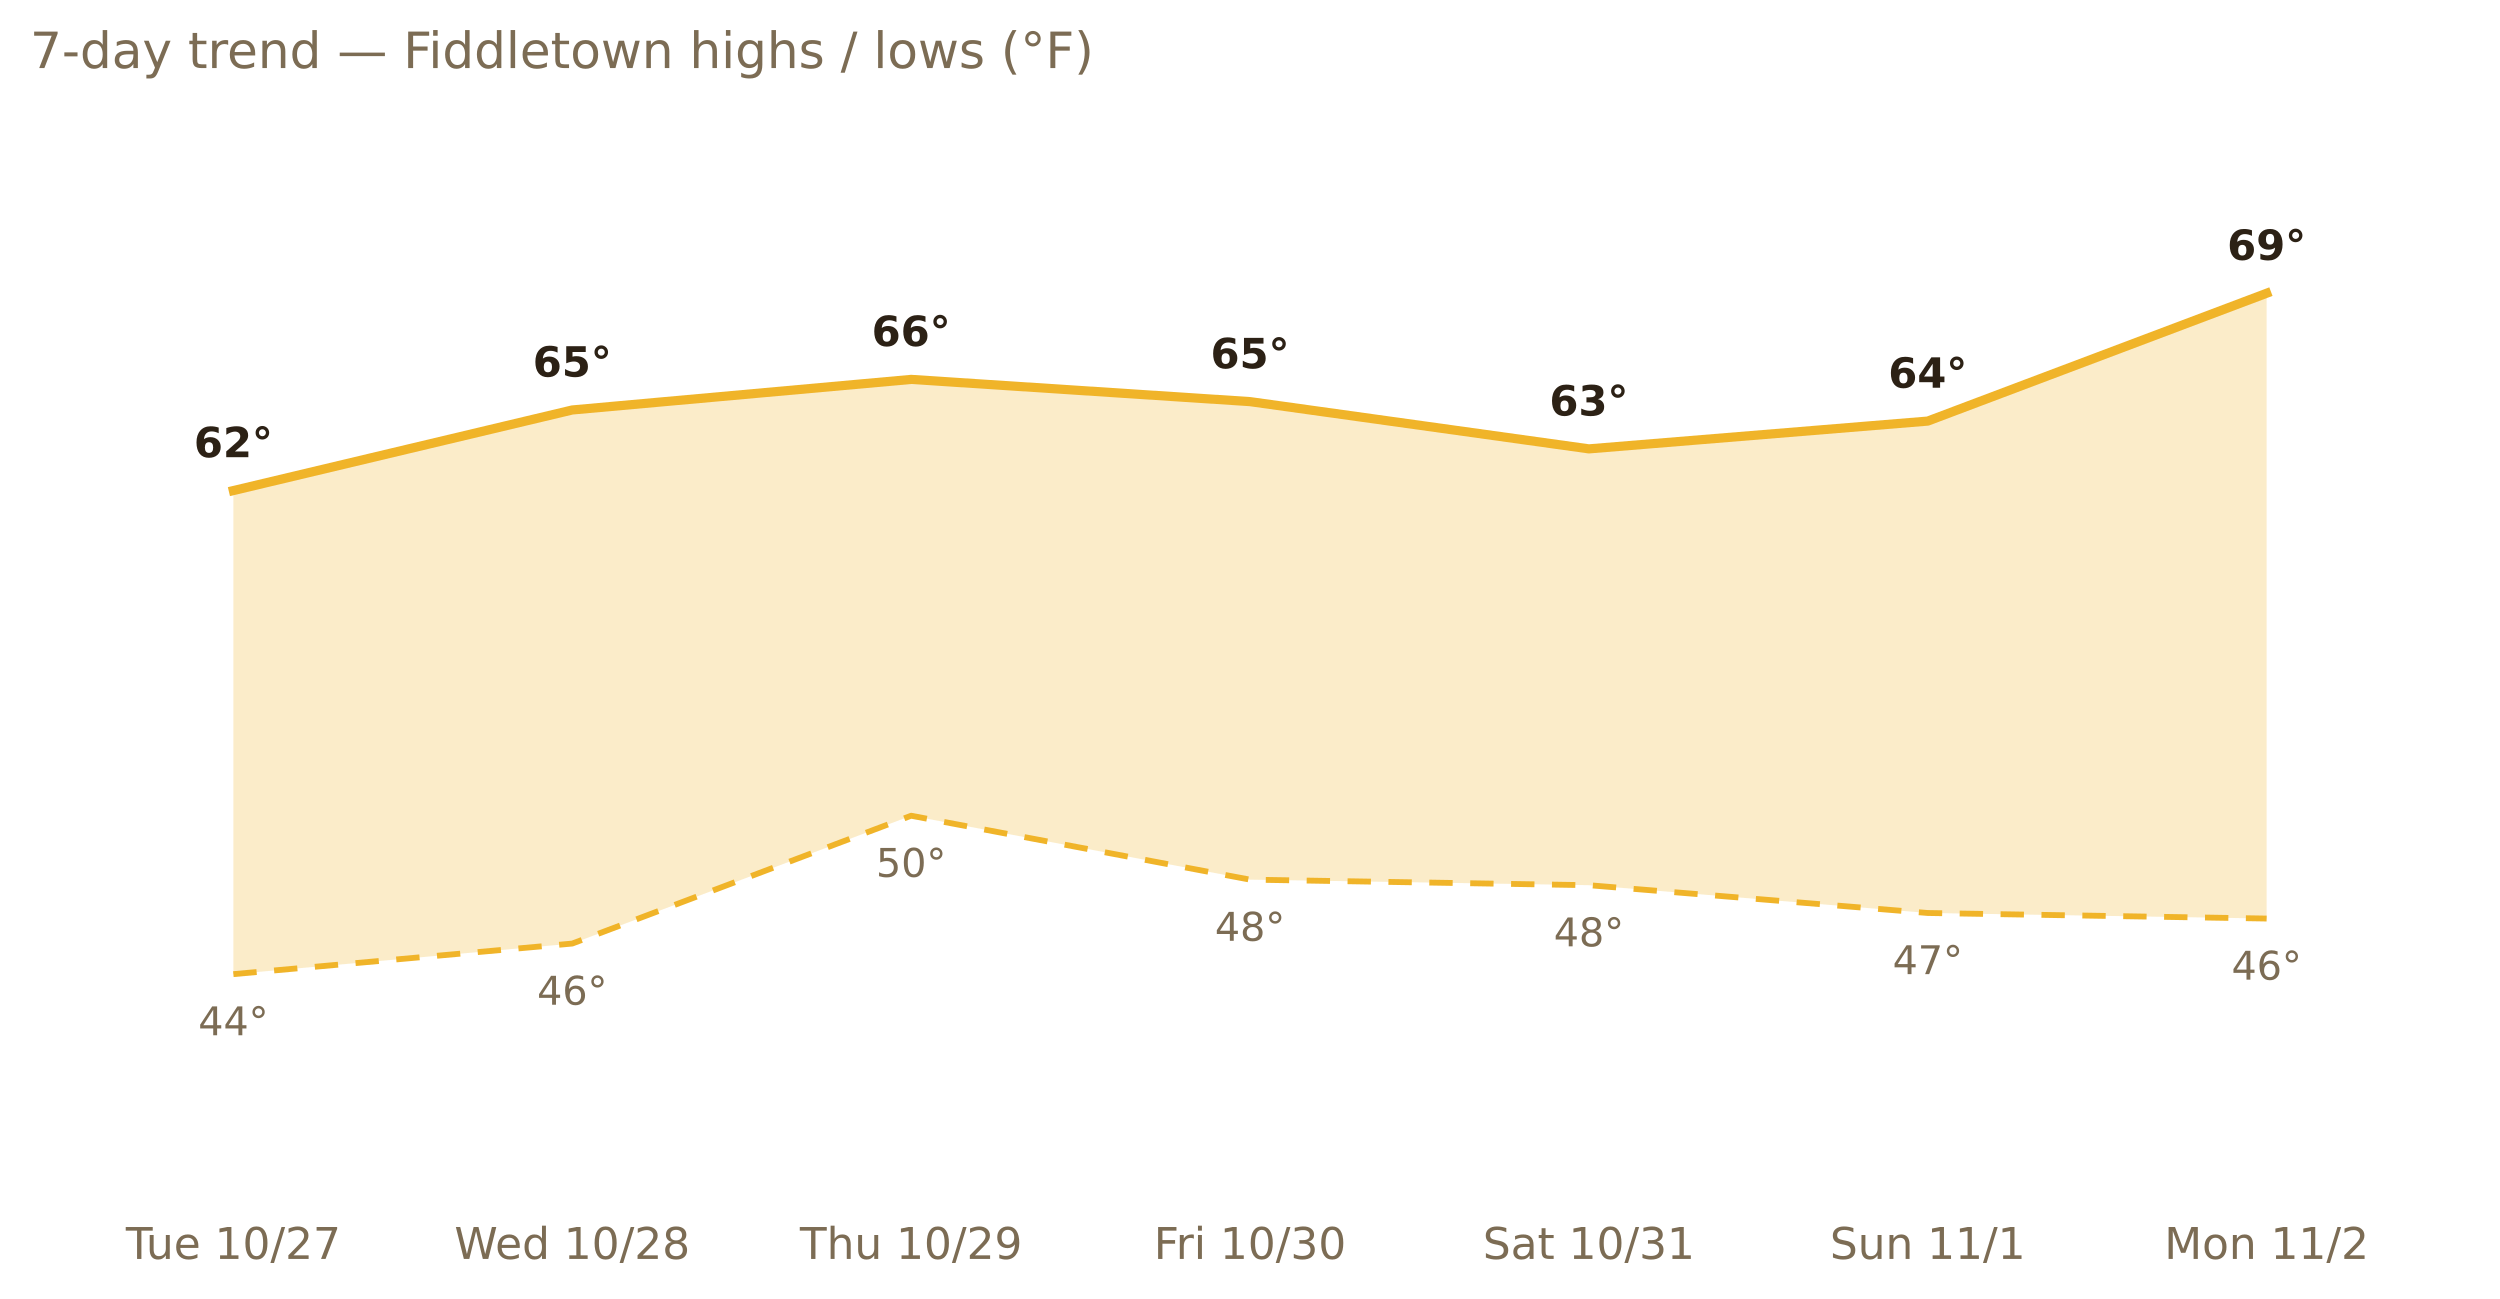
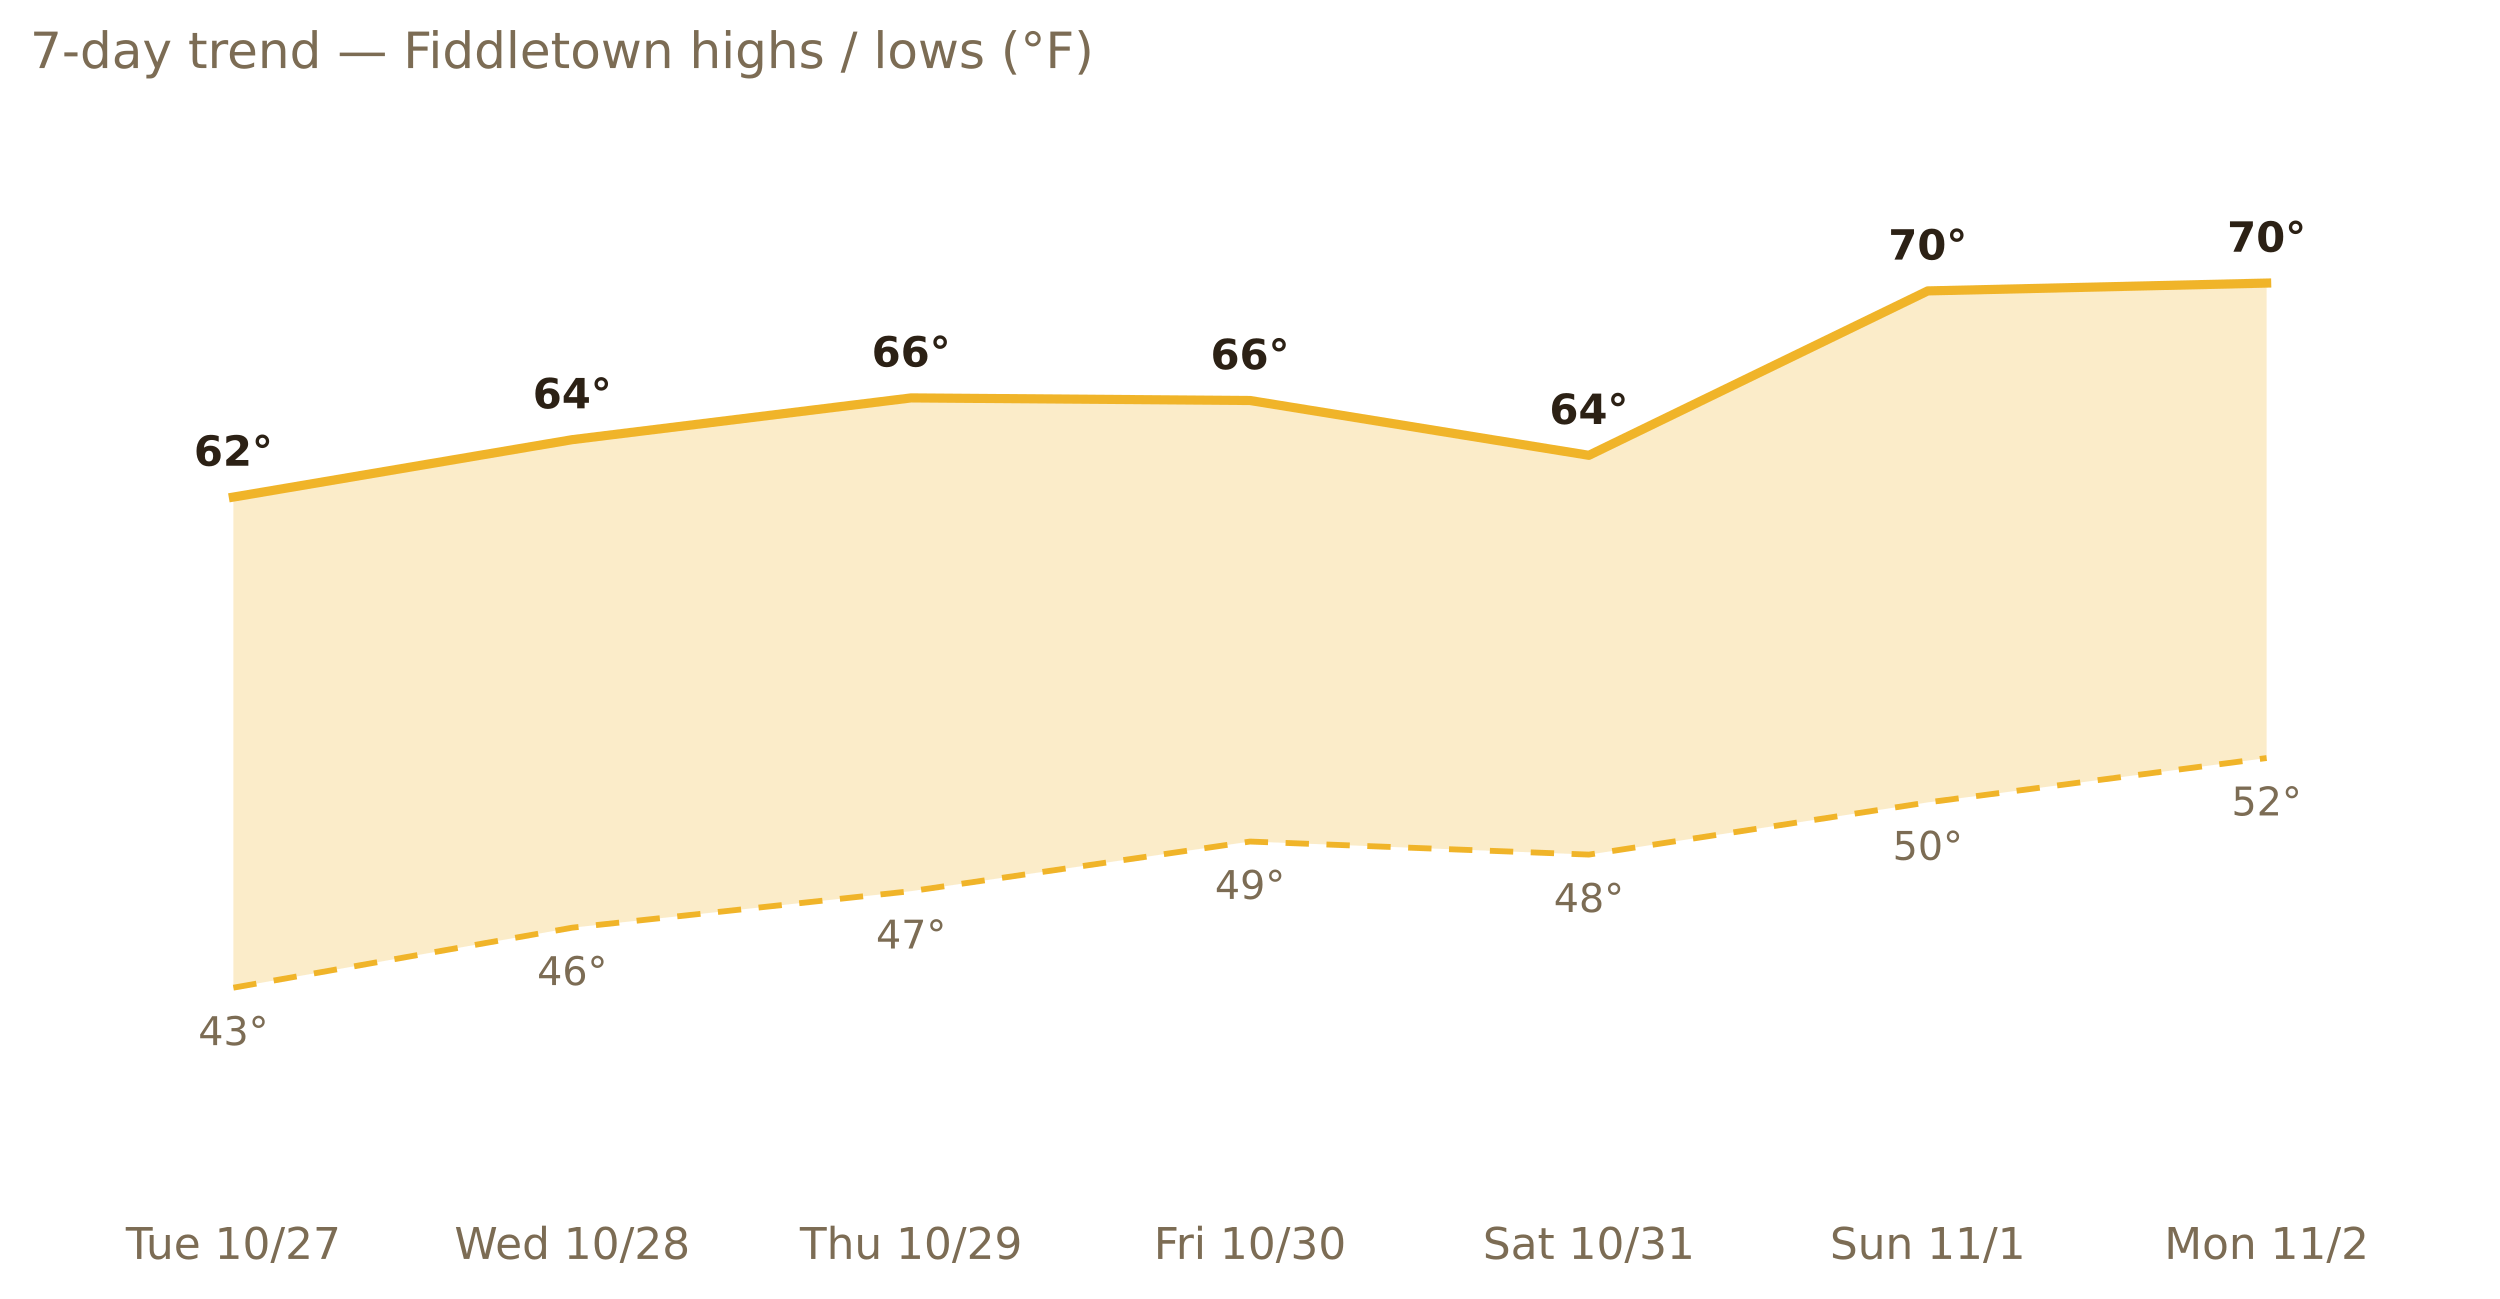
<svg xmlns="http://www.w3.org/2000/svg" xmlns:xlink="http://www.w3.org/1999/xlink" width="599.2pt" height="311.13pt" viewBox="0 0 599.2 311.13" version="1.1">
  <defs>
    <style type="text/css">*{stroke-linejoin: round; stroke-linecap: butt}</style>
  </defs>
  <g id="figure_1">
    <g id="patch_1">
      <path d="M 0 311.13  L 599.2 311.13  L 599.2 0  L 0 0  L 0 311.13  z " style="fill: none; opacity: 0" />
    </g>
    <g id="axes_1">
      <g id="patch_2">
        <path d="M 7.2 286.768  L 592 286.768  L 592 30.318  L 7.2 30.318  L 7.2 286.768  z " style="fill: none" />
      </g>
      <g id="matplotlib.axis_1">
        <g id="xtick_1">
          <g id="text_1">
            <g style="fill: #7c6c54" transform="translate(30.16486 301.7465) scale(0.105 -0.105)">
              <defs>
                <path id="DejaVuSans-54" d="M -19 4666  L 3928 4666  L 3928 4134  L 2272 4134  L 2272 0  L 1638 0  L 1638 4134  L -19 4134  L -19 4666  z " transform="scale(0.015625)" />
                <path id="DejaVuSans-75" d="M 544 1381  L 544 3500  L 1119 3500  L 1119 1403  Q 1119 906 1312 657  Q 1506 409 1894 409  Q 2359 409 2629 706  Q 2900 1003 2900 1516  L 2900 3500  L 3475 3500  L 3475 0  L 2900 0  L 2900 538  Q 2691 219 2414 64  Q 2138 -91 1772 -91  Q 1169 -91 856 284  Q 544 659 544 1381  z M 1991 3584  L 1991 3584  z " transform="scale(0.015625)" />
                <path id="DejaVuSans-65" d="M 3597 1894  L 3597 1613  L 953 1613  Q 991 1019 1311 708  Q 1631 397 2203 397  Q 2534 397 2845 478  Q 3156 559 3463 722  L 3463 178  Q 3153 47 2828 -22  Q 2503 -91 2169 -91  Q 1331 -91 842 396  Q 353 884 353 1716  Q 353 2575 817 3079  Q 1281 3584 2069 3584  Q 2775 3584 3186 3129  Q 3597 2675 3597 1894  z M 3022 2063  Q 3016 2534 2758 2815  Q 2500 3097 2075 3097  Q 1594 3097 1305 2825  Q 1016 2553 972 2059  L 3022 2063  z " transform="scale(0.015625)" />
                <path id="DejaVuSans-20" transform="scale(0.015625)" />
                <path id="DejaVuSans-31" d="M 794 531  L 1825 531  L 1825 4091  L 703 3866  L 703 4441  L 1819 4666  L 2450 4666  L 2450 531  L 3481 531  L 3481 0  L 794 0  L 794 531  z " transform="scale(0.015625)" />
                <path id="DejaVuSans-30" d="M 2034 4250  Q 1547 4250 1301 3770  Q 1056 3291 1056 2328  Q 1056 1369 1301 889  Q 1547 409 2034 409  Q 2525 409 2770 889  Q 3016 1369 3016 2328  Q 3016 3291 2770 3770  Q 2525 4250 2034 4250  z M 2034 4750  Q 2819 4750 3233 4129  Q 3647 3509 3647 2328  Q 3647 1150 3233 529  Q 2819 -91 2034 -91  Q 1250 -91 836 529  Q 422 1150 422 2328  Q 422 3509 836 4129  Q 1250 4750 2034 4750  z " transform="scale(0.015625)" />
                <path id="DejaVuSans-2f" d="M 1625 4666  L 2156 4666  L 531 -594  L 0 -594  L 1625 4666  z " transform="scale(0.015625)" />
                <path id="DejaVuSans-32" d="M 1228 531  L 3431 531  L 3431 0  L 469 0  L 469 531  Q 828 903 1448 1529  Q 2069 2156 2228 2338  Q 2531 2678 2651 2914  Q 2772 3150 2772 3378  Q 2772 3750 2511 3984  Q 2250 4219 1831 4219  Q 1534 4219 1204 4116  Q 875 4013 500 3803  L 500 4441  Q 881 4594 1212 4672  Q 1544 4750 1819 4750  Q 2544 4750 2975 4387  Q 3406 4025 3406 3419  Q 3406 3131 3298 2873  Q 3191 2616 2906 2266  Q 2828 2175 2409 1742  Q 1991 1309 1228 531  z " transform="scale(0.015625)" />
                <path id="DejaVuSans-37" d="M 525 4666  L 3525 4666  L 3525 4397  L 1831 0  L 1172 0  L 2766 4134  L 525 4134  L 525 4666  z " transform="scale(0.015625)" />
              </defs>
              <use xlink:href="#DejaVuSans-54" />
              <use xlink:href="#DejaVuSans-75" x="45.959" />
              <use xlink:href="#DejaVuSans-65" x="109.338" />
              <use xlink:href="#DejaVuSans-20" x="170.861" />
              <use xlink:href="#DejaVuSans-31" x="202.648" />
              <use xlink:href="#DejaVuSans-30" x="266.271" />
              <use xlink:href="#DejaVuSans-2f" x="329.895" />
              <use xlink:href="#DejaVuSans-32" x="363.586" />
              <use xlink:href="#DejaVuSans-37" x="427.209" />
            </g>
          </g>
        </g>
        <g id="xtick_2">
          <g id="text_2">
            <g style="fill: #7c6c54" transform="translate(108.9114 301.7465) scale(0.105 -0.105)">
              <defs>
                <path id="DejaVuSans-57" d="M 213 4666  L 850 4666  L 1831 722  L 2809 4666  L 3519 4666  L 4500 722  L 5478 4666  L 6119 4666  L 4947 0  L 4153 0  L 3169 4050  L 2175 0  L 1381 0  L 213 4666  z " transform="scale(0.015625)" />
                <path id="DejaVuSans-64" d="M 2906 2969  L 2906 4863  L 3481 4863  L 3481 0  L 2906 0  L 2906 525  Q 2725 213 2448 61  Q 2172 -91 1784 -91  Q 1150 -91 751 415  Q 353 922 353 1747  Q 353 2572 751 3078  Q 1150 3584 1784 3584  Q 2172 3584 2448 3432  Q 2725 3281 2906 2969  z M 947 1747  Q 947 1113 1208 752  Q 1469 391 1925 391  Q 2381 391 2643 752  Q 2906 1113 2906 1747  Q 2906 2381 2643 2742  Q 2381 3103 1925 3103  Q 1469 3103 1208 2742  Q 947 2381 947 1747  z " transform="scale(0.015625)" />
                <path id="DejaVuSans-38" d="M 2034 2216  Q 1584 2216 1326 1975  Q 1069 1734 1069 1313  Q 1069 891 1326 650  Q 1584 409 2034 409  Q 2484 409 2743 651  Q 3003 894 3003 1313  Q 3003 1734 2745 1975  Q 2488 2216 2034 2216  z M 1403 2484  Q 997 2584 770 2862  Q 544 3141 544 3541  Q 544 4100 942 4425  Q 1341 4750 2034 4750  Q 2731 4750 3128 4425  Q 3525 4100 3525 3541  Q 3525 3141 3298 2862  Q 3072 2584 2669 2484  Q 3125 2378 3379 2068  Q 3634 1759 3634 1313  Q 3634 634 3220 271  Q 2806 -91 2034 -91  Q 1263 -91 848 271  Q 434 634 434 1313  Q 434 1759 690 2068  Q 947 2378 1403 2484  z M 1172 3481  Q 1172 3119 1398 2916  Q 1625 2713 2034 2713  Q 2441 2713 2670 2916  Q 2900 3119 2900 3481  Q 2900 3844 2670 4047  Q 2441 4250 2034 4250  Q 1625 4250 1398 4047  Q 1172 3844 1172 3481  z " transform="scale(0.015625)" />
              </defs>
              <use xlink:href="#DejaVuSans-57" />
              <use xlink:href="#DejaVuSans-65" x="93.002" />
              <use xlink:href="#DejaVuSans-64" x="154.525" />
              <use xlink:href="#DejaVuSans-20" x="218.002" />
              <use xlink:href="#DejaVuSans-31" x="249.789" />
              <use xlink:href="#DejaVuSans-30" x="313.412" />
              <use xlink:href="#DejaVuSans-2f" x="377.035" />
              <use xlink:href="#DejaVuSans-32" x="410.727" />
              <use xlink:href="#DejaVuSans-38" x="474.35" />
            </g>
          </g>
        </g>
        <g id="xtick_3">
          <g id="text_3">
            <g style="fill: #7c6c54" transform="translate(191.7184 301.7465) scale(0.105 -0.105)">
              <defs>
                <path id="DejaVuSans-68" d="M 3513 2113  L 3513 0  L 2938 0  L 2938 2094  Q 2938 2591 2744 2837  Q 2550 3084 2163 3084  Q 1697 3084 1428 2787  Q 1159 2491 1159 1978  L 1159 0  L 581 0  L 581 4863  L 1159 4863  L 1159 2956  Q 1366 3272 1645 3428  Q 1925 3584 2291 3584  Q 2894 3584 3203 3211  Q 3513 2838 3513 2113  z " transform="scale(0.015625)" />
                <path id="DejaVuSans-39" d="M 703 97  L 703 672  Q 941 559 1184 500  Q 1428 441 1663 441  Q 2288 441 2617 861  Q 2947 1281 2994 2138  Q 2813 1869 2534 1725  Q 2256 1581 1919 1581  Q 1219 1581 811 2004  Q 403 2428 403 3163  Q 403 3881 828 4315  Q 1253 4750 1959 4750  Q 2769 4750 3195 4129  Q 3622 3509 3622 2328  Q 3622 1225 3098 567  Q 2575 -91 1691 -91  Q 1453 -91 1209 -44  Q 966 3 703 97  z M 1959 2075  Q 2384 2075 2632 2365  Q 2881 2656 2881 3163  Q 2881 3666 2632 3958  Q 2384 4250 1959 4250  Q 1534 4250 1286 3958  Q 1038 3666 1038 3163  Q 1038 2656 1286 2365  Q 1534 2075 1959 2075  z " transform="scale(0.015625)" />
              </defs>
              <use xlink:href="#DejaVuSans-54" />
              <use xlink:href="#DejaVuSans-68" x="61.084" />
              <use xlink:href="#DejaVuSans-75" x="124.463" />
              <use xlink:href="#DejaVuSans-20" x="187.842" />
              <use xlink:href="#DejaVuSans-31" x="219.629" />
              <use xlink:href="#DejaVuSans-30" x="283.252" />
              <use xlink:href="#DejaVuSans-2f" x="346.875" />
              <use xlink:href="#DejaVuSans-32" x="380.566" />
              <use xlink:href="#DejaVuSans-39" x="444.189" />
            </g>
          </g>
        </g>
        <g id="xtick_4">
          <g id="text_4">
            <g style="fill: #7c6c54" transform="translate(276.5459 301.7465) scale(0.105 -0.105)">
              <defs>
                <path id="DejaVuSans-46" d="M 628 4666  L 3309 4666  L 3309 4134  L 1259 4134  L 1259 2759  L 3109 2759  L 3109 2228  L 1259 2228  L 1259 0  L 628 0  L 628 4666  z " transform="scale(0.015625)" />
                <path id="DejaVuSans-72" d="M 2631 2963  Q 2534 3019 2420 3045  Q 2306 3072 2169 3072  Q 1681 3072 1420 2755  Q 1159 2438 1159 1844  L 1159 0  L 581 0  L 581 3500  L 1159 3500  L 1159 2956  Q 1341 3275 1631 3429  Q 1922 3584 2338 3584  Q 2397 3584 2469 3576  Q 2541 3569 2628 3553  L 2631 2963  z " transform="scale(0.015625)" />
                <path id="DejaVuSans-69" d="M 603 3500  L 1178 3500  L 1178 0  L 603 0  L 603 3500  z M 603 4863  L 1178 4863  L 1178 4134  L 603 4134  L 603 4863  z " transform="scale(0.015625)" />
                <path id="DejaVuSans-33" d="M 2597 2516  Q 3050 2419 3304 2112  Q 3559 1806 3559 1356  Q 3559 666 3084 287  Q 2609 -91 1734 -91  Q 1441 -91 1130 -33  Q 819 25 488 141  L 488 750  Q 750 597 1062 519  Q 1375 441 1716 441  Q 2309 441 2620 675  Q 2931 909 2931 1356  Q 2931 1769 2642 2001  Q 2353 2234 1838 2234  L 1294 2234  L 1294 2753  L 1863 2753  Q 2328 2753 2575 2939  Q 2822 3125 2822 3475  Q 2822 3834 2567 4026  Q 2313 4219 1838 4219  Q 1578 4219 1281 4162  Q 984 4106 628 3988  L 628 4550  Q 988 4650 1302 4700  Q 1616 4750 1894 4750  Q 2613 4750 3031 4423  Q 3450 4097 3450 3541  Q 3450 3153 3228 2886  Q 3006 2619 2597 2516  z " transform="scale(0.015625)" />
              </defs>
              <use xlink:href="#DejaVuSans-46" />
              <use xlink:href="#DejaVuSans-72" x="50.27" />
              <use xlink:href="#DejaVuSans-69" x="91.383" />
              <use xlink:href="#DejaVuSans-20" x="119.166" />
              <use xlink:href="#DejaVuSans-31" x="150.953" />
              <use xlink:href="#DejaVuSans-30" x="214.576" />
              <use xlink:href="#DejaVuSans-2f" x="278.199" />
              <use xlink:href="#DejaVuSans-33" x="311.891" />
              <use xlink:href="#DejaVuSans-30" x="375.514" />
            </g>
          </g>
        </g>
        <g id="xtick_5">
          <g id="text_5">
            <g style="fill: #7c6c54" transform="translate(355.4155 301.7465) scale(0.105 -0.105)">
              <defs>
                <path id="DejaVuSans-53" d="M 3425 4513  L 3425 3897  Q 3066 4069 2747 4153  Q 2428 4238 2131 4238  Q 1616 4238 1336 4038  Q 1056 3838 1056 3469  Q 1056 3159 1242 3001  Q 1428 2844 1947 2747  L 2328 2669  Q 3034 2534 3370 2195  Q 3706 1856 3706 1288  Q 3706 609 3251 259  Q 2797 -91 1919 -91  Q 1588 -91 1214 -16  Q 841 59 441 206  L 441 856  Q 825 641 1194 531  Q 1563 422 1919 422  Q 2459 422 2753 634  Q 3047 847 3047 1241  Q 3047 1584 2836 1778  Q 2625 1972 2144 2069  L 1759 2144  Q 1053 2284 737 2584  Q 422 2884 422 3419  Q 422 4038 858 4394  Q 1294 4750 2059 4750  Q 2388 4750 2728 4690  Q 3069 4631 3425 4513  z " transform="scale(0.015625)" />
                <path id="DejaVuSans-61" d="M 2194 1759  Q 1497 1759 1228 1600  Q 959 1441 959 1056  Q 959 750 1161 570  Q 1363 391 1709 391  Q 2188 391 2477 730  Q 2766 1069 2766 1631  L 2766 1759  L 2194 1759  z M 3341 1997  L 3341 0  L 2766 0  L 2766 531  Q 2569 213 2275 61  Q 1981 -91 1556 -91  Q 1019 -91 701 211  Q 384 513 384 1019  Q 384 1609 779 1909  Q 1175 2209 1959 2209  L 2766 2209  L 2766 2266  Q 2766 2663 2505 2880  Q 2244 3097 1772 3097  Q 1472 3097 1187 3025  Q 903 2953 641 2809  L 641 3341  Q 956 3463 1253 3523  Q 1550 3584 1831 3584  Q 2591 3584 2966 3190  Q 3341 2797 3341 1997  z " transform="scale(0.015625)" />
                <path id="DejaVuSans-74" d="M 1172 4494  L 1172 3500  L 2356 3500  L 2356 3053  L 1172 3053  L 1172 1153  Q 1172 725 1289 603  Q 1406 481 1766 481  L 2356 481  L 2356 0  L 1766 0  Q 1100 0 847 248  Q 594 497 594 1153  L 594 3053  L 172 3053  L 172 3500  L 594 3500  L 594 4494  L 1172 4494  z " transform="scale(0.015625)" />
              </defs>
              <use xlink:href="#DejaVuSans-53" />
              <use xlink:href="#DejaVuSans-61" x="63.477" />
              <use xlink:href="#DejaVuSans-74" x="124.756" />
              <use xlink:href="#DejaVuSans-20" x="163.965" />
              <use xlink:href="#DejaVuSans-31" x="195.752" />
              <use xlink:href="#DejaVuSans-30" x="259.375" />
              <use xlink:href="#DejaVuSans-2f" x="322.998" />
              <use xlink:href="#DejaVuSans-33" x="356.689" />
              <use xlink:href="#DejaVuSans-31" x="420.312" />
            </g>
          </g>
        </g>
        <g id="xtick_6">
          <g id="text_6">
            <g style="fill: #7c6c54" transform="translate(438.5991 301.7465) scale(0.105 -0.105)">
              <defs>
                <path id="DejaVuSans-6e" d="M 3513 2113  L 3513 0  L 2938 0  L 2938 2094  Q 2938 2591 2744 2837  Q 2550 3084 2163 3084  Q 1697 3084 1428 2787  Q 1159 2491 1159 1978  L 1159 0  L 581 0  L 581 3500  L 1159 3500  L 1159 2956  Q 1366 3272 1645 3428  Q 1925 3584 2291 3584  Q 2894 3584 3203 3211  Q 3513 2838 3513 2113  z " transform="scale(0.015625)" />
              </defs>
              <use xlink:href="#DejaVuSans-53" />
              <use xlink:href="#DejaVuSans-75" x="63.477" />
              <use xlink:href="#DejaVuSans-6e" x="126.855" />
              <use xlink:href="#DejaVuSans-20" x="190.234" />
              <use xlink:href="#DejaVuSans-31" x="222.021" />
              <use xlink:href="#DejaVuSans-31" x="285.645" />
              <use xlink:href="#DejaVuSans-2f" x="349.268" />
              <use xlink:href="#DejaVuSans-31" x="382.959" />
            </g>
          </g>
        </g>
        <g id="xtick_7">
          <g id="text_7">
            <g style="fill: #7c6c54" transform="translate(518.7393 301.7465) scale(0.105 -0.105)">
              <defs>
                <path id="DejaVuSans-4d" d="M 628 4666  L 1569 4666  L 2759 1491  L 3956 4666  L 4897 4666  L 4897 0  L 4281 0  L 4281 4097  L 3078 897  L 2444 897  L 1241 4097  L 1241 0  L 628 0  L 628 4666  z " transform="scale(0.015625)" />
                <path id="DejaVuSans-6f" d="M 1959 3097  Q 1497 3097 1228 2736  Q 959 2375 959 1747  Q 959 1119 1226 758  Q 1494 397 1959 397  Q 2419 397 2687 759  Q 2956 1122 2956 1747  Q 2956 2369 2687 2733  Q 2419 3097 1959 3097  z M 1959 3584  Q 2709 3584 3137 3096  Q 3566 2609 3566 1747  Q 3566 888 3137 398  Q 2709 -91 1959 -91  Q 1206 -91 779 398  Q 353 888 353 1747  Q 353 2609 779 3096  Q 1206 3584 1959 3584  z " transform="scale(0.015625)" />
              </defs>
              <use xlink:href="#DejaVuSans-4d" />
              <use xlink:href="#DejaVuSans-6f" x="86.279" />
              <use xlink:href="#DejaVuSans-6e" x="147.461" />
              <use xlink:href="#DejaVuSans-20" x="210.84" />
              <use xlink:href="#DejaVuSans-31" x="242.627" />
              <use xlink:href="#DejaVuSans-31" x="306.25" />
              <use xlink:href="#DejaVuSans-2f" x="369.873" />
              <use xlink:href="#DejaVuSans-32" x="403.564" />
            </g>
          </g>
        </g>
      </g>
      <g id="matplotlib.axis_2" />
      <g id="PolyCollection_1">
-         <path d="M 55.933 117.578  L 55.933 233.48  L 137.156 226.153  L 218.378 195.512  L 299.6 210.832  L 380.822 212.164  L 462.044 218.826  L 543.267 220.158  L 543.267 70.284  L 543.267 70.284  L 462.044 100.925  L 380.822 107.586  L 299.6 96.262  L 218.378 90.934  L 137.156 98.261  L 55.933 117.578  z " clip-path="url(#pae5ce7e0fa)" style="fill: #f0b429; fill-opacity: 0.25" />
+         <path d="M 55.933 119.137  L 55.933 236.729  L 137.156 222.343  L 218.378 213.586  L 299.6 201.702  L 380.822 204.829  L 462.044 192.319  L 543.267 181.686  L 543.267 67.847  L 543.267 67.847  L 462.044 69.724  L 380.822 109.13  L 299.6 95.994  L 218.378 95.369  L 137.156 105.377  L 55.933 119.137  z " clip-path="url(#p76aa317bd9)" style="fill: #f0b429; fill-opacity: 0.25" />
      </g>
      <g id="line2d_1">
-         <path d="M 55.933 117.578  L 137.156 98.261  L 218.378 90.934  L 299.6 96.262  L 380.822 107.586  L 462.044 100.925  L 543.267 70.284  " clip-path="url(#pae5ce7e0fa)" style="fill: none; stroke: #f0b429; stroke-width: 2.2; stroke-linecap: square" />
+         <path d="M 55.933 119.137  L 137.156 105.377  L 218.378 95.369  L 299.6 95.994  L 380.822 109.13  L 462.044 69.724  L 543.267 67.847  " clip-path="url(#p76aa317bd9)" style="fill: none; stroke: #f0b429; stroke-width: 2.2; stroke-linecap: square" />
      </g>
      <g id="line2d_2">
-         <path d="M 55.933 233.48  L 137.156 226.153  L 218.378 195.512  L 299.6 210.832  L 380.822 212.164  L 462.044 218.826  L 543.267 220.158  " clip-path="url(#pae5ce7e0fa)" style="fill: none; stroke-dasharray: 5.6,4.2; stroke-dashoffset: 0; stroke: #f0b429; stroke-width: 1.4" />
+         <path d="M 55.933 236.729  L 137.156 222.343  L 218.378 213.586  L 299.6 201.702  L 380.822 204.829  L 462.044 192.319  L 543.267 181.686  " clip-path="url(#p76aa317bd9)" style="fill: none; stroke-dasharray: 5.6,4.2; stroke-dashoffset: 0; stroke: #f0b429; stroke-width: 1.4" />
      </g>
      <g id="text_8">
-         <g style="fill: #2c2115" transform="translate(46.47552 109.5845) scale(0.1 -0.1)">
+         <g style="fill: #2c2115" transform="translate(46.47552 111.6315) scale(0.1 -0.1)">
          <defs>
            <path id="DejaVuSans-Bold-36" d="M 2316 2303  Q 2000 2303 1842 2098  Q 1684 1894 1684 1484  Q 1684 1075 1842 870  Q 2000 666 2316 666  Q 2634 666 2792 870  Q 2950 1075 2950 1484  Q 2950 1894 2792 2098  Q 2634 2303 2316 2303  z M 3803 4544  L 3803 3681  Q 3506 3822 3243 3889  Q 2981 3956 2731 3956  Q 2194 3956 1894 3657  Q 1594 3359 1544 2772  Q 1750 2925 1990 3001  Q 2231 3078 2516 3078  Q 3231 3078 3670 2659  Q 4109 2241 4109 1563  Q 4109 813 3618 361  Q 3128 -91 2303 -91  Q 1394 -91 895 523  Q 397 1138 397 2266  Q 397 3422 980 4083  Q 1563 4744 2578 4744  Q 2900 4744 3203 4694  Q 3506 4644 3803 4544  z " transform="scale(0.015625)" />
            <path id="DejaVuSans-Bold-32" d="M 1844 884  L 3897 884  L 3897 0  L 506 0  L 506 884  L 2209 2388  Q 2438 2594 2547 2791  Q 2656 2988 2656 3200  Q 2656 3528 2436 3728  Q 2216 3928 1850 3928  Q 1569 3928 1234 3808  Q 900 3688 519 3450  L 519 4475  Q 925 4609 1322 4679  Q 1719 4750 2100 4750  Q 2938 4750 3402 4381  Q 3866 4013 3866 3353  Q 3866 2972 3669 2642  Q 3472 2313 2841 1759  L 1844 884  z " transform="scale(0.015625)" />
            <path id="DejaVuSans-Bold-b0" d="M 1600 4288  Q 1375 4288 1219 4131  Q 1063 3975 1063 3750  Q 1063 3525 1217 3372  Q 1372 3219 1600 3219  Q 1825 3219 1981 3373  Q 2138 3528 2138 3750  Q 2138 3975 1980 4131  Q 1822 4288 1600 4288  z M 1600 4794  Q 1806 4794 1997 4714  Q 2188 4634 2338 4488  Q 2484 4338 2561 4150  Q 2638 3963 2638 3750  Q 2638 3541 2561 3352  Q 2484 3163 2344 3022  Q 2194 2872 2000 2792  Q 1806 2713 1594 2713  Q 1153 2713 854 3011  Q 556 3309 556 3750  Q 556 4191 857 4492  Q 1159 4794 1600 4794  z " transform="scale(0.015625)" />
          </defs>
          <use xlink:href="#DejaVuSans-Bold-36" />
          <use xlink:href="#DejaVuSans-Bold-32" x="69.58" />
          <use xlink:href="#DejaVuSans-Bold-b0" x="139.16" />
        </g>
      </g>
      <g id="text_9">
-         <g style="fill: #7c6c54" transform="translate(47.51396 248.1341) scale(0.095 -0.095)">
+         <g style="fill: #7c6c54" transform="translate(47.51396 250.4898) scale(0.095 -0.095)">
          <defs>
            <path id="DejaVuSans-34" d="M 2419 4116  L 825 1625  L 2419 1625  L 2419 4116  z M 2253 4666  L 3047 4666  L 3047 1625  L 3713 1625  L 3713 1100  L 3047 1100  L 3047 0  L 2419 0  L 2419 1100  L 313 1100  L 313 1709  L 2253 4666  z " transform="scale(0.015625)" />
            <path id="DejaVuSans-b0" d="M 1600 4347  Q 1350 4347 1178 4173  Q 1006 4000 1006 3750  Q 1006 3503 1178 3333  Q 1350 3163 1600 3163  Q 1850 3163 2022 3333  Q 2194 3503 2194 3750  Q 2194 3997 2020 4172  Q 1847 4347 1600 4347  z M 1600 4750  Q 1800 4750 1984 4673  Q 2169 4597 2303 4453  Q 2447 4313 2519 4134  Q 2591 3956 2591 3750  Q 2591 3338 2302 3052  Q 2013 2766 1594 2766  Q 1172 2766 890 3047  Q 609 3328 609 3750  Q 609 4169 896 4459  Q 1184 4750 1600 4750  z " transform="scale(0.015625)" />
          </defs>
          <use xlink:href="#DejaVuSans-34" />
-           <use xlink:href="#DejaVuSans-34" x="63.623" />
+           <use xlink:href="#DejaVuSans-33" x="63.623" />
          <use xlink:href="#DejaVuSans-b0" x="127.246" />
        </g>
      </g>
      <g id="text_10">
-         <g style="fill: #2c2115" transform="translate(127.6977 90.26748) scale(0.1 -0.1)">
-           <defs>
-             <path id="DejaVuSans-Bold-35" d="M 678 4666  L 3669 4666  L 3669 3781  L 1638 3781  L 1638 3059  Q 1775 3097 1914 3117  Q 2053 3138 2203 3138  Q 3056 3138 3531 2711  Q 4006 2284 4006 1522  Q 4006 766 3489 337  Q 2972 -91 2053 -91  Q 1656 -91 1267 -14  Q 878 63 494 219  L 494 1166  Q 875 947 1217 837  Q 1559 728 1863 728  Q 2300 728 2551 942  Q 2803 1156 2803 1522  Q 2803 1891 2551 2103  Q 2300 2316 1863 2316  Q 1603 2316 1309 2248  Q 1016 2181 678 2041  L 678 4666  z " transform="scale(0.015625)" />
-           </defs>
-           <use xlink:href="#DejaVuSans-Bold-36" />
-           <use xlink:href="#DejaVuSans-Bold-35" x="69.58" />
+         <g style="fill: #2c2115" transform="translate(127.6977 97.87081) scale(0.1 -0.1)">
+           <defs>
+             <path id="DejaVuSans-Bold-34" d="M 2356 3675  L 1038 1722  L 2356 1722  L 2356 3675  z M 2156 4666  L 3494 4666  L 3494 1722  L 4159 1722  L 4159 850  L 3494 850  L 3494 0  L 2356 0  L 2356 850  L 288 850  L 288 1881  L 2156 4666  z " transform="scale(0.015625)" />
+           </defs>
+           <use xlink:href="#DejaVuSans-Bold-36" />
+           <use xlink:href="#DejaVuSans-Bold-34" x="69.58" />
          <use xlink:href="#DejaVuSans-Bold-b0" x="139.16" />
        </g>
      </g>
      <g id="text_11">
-         <g style="fill: #7c6c54" transform="translate(128.7362 240.807) scale(0.095 -0.095)">
+         <g style="fill: #7c6c54" transform="translate(128.7362 236.1036) scale(0.095 -0.095)">
          <defs>
            <path id="DejaVuSans-36" d="M 2113 2584  Q 1688 2584 1439 2293  Q 1191 2003 1191 1497  Q 1191 994 1439 701  Q 1688 409 2113 409  Q 2538 409 2786 701  Q 3034 994 3034 1497  Q 3034 2003 2786 2293  Q 2538 2584 2113 2584  z M 3366 4563  L 3366 3988  Q 3128 4100 2886 4159  Q 2644 4219 2406 4219  Q 1781 4219 1451 3797  Q 1122 3375 1075 2522  Q 1259 2794 1537 2939  Q 1816 3084 2150 3084  Q 2853 3084 3261 2657  Q 3669 2231 3669 1497  Q 3669 778 3244 343  Q 2819 -91 2113 -91  Q 1303 -91 875 529  Q 447 1150 447 2328  Q 447 3434 972 4092  Q 1497 4750 2381 4750  Q 2619 4750 2861 4703  Q 3103 4656 3366 4563  z " transform="scale(0.015625)" />
          </defs>
          <use xlink:href="#DejaVuSans-34" />
          <use xlink:href="#DejaVuSans-36" x="63.623" />
          <use xlink:href="#DejaVuSans-b0" x="127.246" />
        </g>
      </g>
      <g id="text_12">
-         <g style="fill: #2c2115" transform="translate(208.92 82.94033) scale(0.1 -0.1)">
+         <g style="fill: #2c2115" transform="translate(208.92 87.863) scale(0.1 -0.1)">
          <use xlink:href="#DejaVuSans-Bold-36" />
          <use xlink:href="#DejaVuSans-Bold-36" x="69.58" />
          <use xlink:href="#DejaVuSans-Bold-b0" x="139.16" />
        </g>
      </g>
      <g id="text_13">
-         <g style="fill: #7c6c54" transform="translate(209.9584 210.1662) scale(0.095 -0.095)">
+         <g style="fill: #7c6c54" transform="translate(209.9584 227.3468) scale(0.095 -0.095)">
+           <use xlink:href="#DejaVuSans-34" />
+           <use xlink:href="#DejaVuSans-37" x="63.623" />
+           <use xlink:href="#DejaVuSans-b0" x="127.246" />
+         </g>
+       </g>
+       <g id="text_14">
+         <g style="fill: #2c2115" transform="translate(290.1422 88.48849) scale(0.1 -0.1)">
+           <use xlink:href="#DejaVuSans-Bold-36" />
+           <use xlink:href="#DejaVuSans-Bold-36" x="69.58" />
+           <use xlink:href="#DejaVuSans-Bold-b0" x="139.16" />
+         </g>
+       </g>
+       <g id="text_15">
+         <g style="fill: #7c6c54" transform="translate(291.1806 215.4625) scale(0.095 -0.095)">
+           <use xlink:href="#DejaVuSans-34" />
+           <use xlink:href="#DejaVuSans-39" x="63.623" />
+           <use xlink:href="#DejaVuSans-b0" x="127.246" />
+         </g>
+       </g>
+       <g id="text_16">
+         <g style="fill: #2c2115" transform="translate(371.3644 101.6237) scale(0.1 -0.1)">
+           <use xlink:href="#DejaVuSans-Bold-36" />
+           <use xlink:href="#DejaVuSans-Bold-34" x="69.58" />
+           <use xlink:href="#DejaVuSans-Bold-b0" x="139.16" />
+         </g>
+       </g>
+       <g id="text_17">
+         <g style="fill: #7c6c54" transform="translate(372.4028 218.59) scale(0.095 -0.095)">
+           <use xlink:href="#DejaVuSans-34" />
+           <use xlink:href="#DejaVuSans-38" x="63.623" />
+           <use xlink:href="#DejaVuSans-b0" x="127.246" />
+         </g>
+       </g>
+       <g id="text_18">
+         <g style="fill: #2c2115" transform="translate(452.5866 62.218) scale(0.1 -0.1)">
+           <defs>
+             <path id="DejaVuSans-Bold-37" d="M 428 4666  L 3944 4666  L 3944 3988  L 2125 0  L 953 0  L 2675 3781  L 428 3781  L 428 4666  z " transform="scale(0.015625)" />
+             <path id="DejaVuSans-Bold-30" d="M 2944 2338  Q 2944 3213 2780 3570  Q 2616 3928 2228 3928  Q 1841 3928 1675 3570  Q 1509 3213 1509 2338  Q 1509 1453 1675 1090  Q 1841 728 2228 728  Q 2613 728 2778 1090  Q 2944 1453 2944 2338  z M 4147 2328  Q 4147 1169 3647 539  Q 3147 -91 2228 -91  Q 1306 -91 806 539  Q 306 1169 306 2328  Q 306 3491 806 4120  Q 1306 4750 2228 4750  Q 3147 4750 3647 4120  Q 4147 3491 4147 2328  z " transform="scale(0.015625)" />
+           </defs>
+           <use xlink:href="#DejaVuSans-Bold-37" />
+           <use xlink:href="#DejaVuSans-Bold-30" x="69.58" />
+           <use xlink:href="#DejaVuSans-Bold-b0" x="139.16" />
+         </g>
+       </g>
+       <g id="text_19">
+         <g style="fill: #7c6c54" transform="translate(453.6251 206.0802) scale(0.095 -0.095)">
          <defs>
            <path id="DejaVuSans-35" d="M 691 4666  L 3169 4666  L 3169 4134  L 1269 4134  L 1269 2991  Q 1406 3038 1543 3061  Q 1681 3084 1819 3084  Q 2600 3084 3056 2656  Q 3513 2228 3513 1497  Q 3513 744 3044 326  Q 2575 -91 1722 -91  Q 1428 -91 1123 -41  Q 819 9 494 109  L 494 744  Q 775 591 1075 516  Q 1375 441 1709 441  Q 2250 441 2565 725  Q 2881 1009 2881 1497  Q 2881 1984 2565 2268  Q 2250 2553 1709 2553  Q 1456 2553 1204 2497  Q 953 2441 691 2322  L 691 4666  z " transform="scale(0.015625)" />
          </defs>
          <use xlink:href="#DejaVuSans-35" />
          <use xlink:href="#DejaVuSans-30" x="63.623" />
          <use xlink:href="#DejaVuSans-b0" x="127.246" />
        </g>
      </g>
-       <g id="text_14">
-         <g style="fill: #2c2115" transform="translate(290.1422 88.26916) scale(0.1 -0.1)">
-           <use xlink:href="#DejaVuSans-Bold-36" />
-           <use xlink:href="#DejaVuSans-Bold-35" x="69.58" />
-           <use xlink:href="#DejaVuSans-Bold-b0" x="139.16" />
-         </g>
-       </g>
-       <g id="text_15">
-         <g style="fill: #7c6c54" transform="translate(291.1806 225.4866) scale(0.095 -0.095)">
-           <use xlink:href="#DejaVuSans-34" />
-           <use xlink:href="#DejaVuSans-38" x="63.623" />
-           <use xlink:href="#DejaVuSans-b0" x="127.246" />
-         </g>
-       </g>
-       <g id="text_16">
-         <g style="fill: #2c2115" transform="translate(371.3644 99.59293) scale(0.1 -0.1)">
-           <defs>
-             <path id="DejaVuSans-Bold-33" d="M 2981 2516  Q 3453 2394 3698 2092  Q 3944 1791 3944 1325  Q 3944 631 3412 270  Q 2881 -91 1863 -91  Q 1503 -91 1142 -33  Q 781 25 428 141  L 428 1069  Q 766 900 1098 814  Q 1431 728 1753 728  Q 2231 728 2486 893  Q 2741 1059 2741 1369  Q 2741 1688 2480 1852  Q 2219 2016 1709 2016  L 1228 2016  L 1228 2791  L 1734 2791  Q 2188 2791 2409 2933  Q 2631 3075 2631 3366  Q 2631 3634 2415 3781  Q 2200 3928 1806 3928  Q 1516 3928 1219 3862  Q 922 3797 628 3669  L 628 4550  Q 984 4650 1334 4700  Q 1684 4750 2022 4750  Q 2931 4750 3382 4451  Q 3834 4153 3834 3553  Q 3834 3144 3618 2883  Q 3403 2622 2981 2516  z " transform="scale(0.015625)" />
-           </defs>
-           <use xlink:href="#DejaVuSans-Bold-36" />
-           <use xlink:href="#DejaVuSans-Bold-33" x="69.58" />
-           <use xlink:href="#DejaVuSans-Bold-b0" x="139.16" />
-         </g>
-       </g>
-       <g id="text_17">
-         <g style="fill: #7c6c54" transform="translate(372.4028 226.8188) scale(0.095 -0.095)">
-           <use xlink:href="#DejaVuSans-34" />
-           <use xlink:href="#DejaVuSans-38" x="63.623" />
-           <use xlink:href="#DejaVuSans-b0" x="127.246" />
-         </g>
-       </g>
-       <g id="text_18">
-         <g style="fill: #2c2115" transform="translate(452.5866 92.93189) scale(0.1 -0.1)">
-           <defs>
-             <path id="DejaVuSans-Bold-34" d="M 2356 3675  L 1038 1722  L 2356 1722  L 2356 3675  z M 2156 4666  L 3494 4666  L 3494 1722  L 4159 1722  L 4159 850  L 3494 850  L 3494 0  L 2356 0  L 2356 850  L 288 850  L 288 1881  L 2156 4666  z " transform="scale(0.015625)" />
-           </defs>
-           <use xlink:href="#DejaVuSans-Bold-36" />
-           <use xlink:href="#DejaVuSans-Bold-34" x="69.58" />
-           <use xlink:href="#DejaVuSans-Bold-b0" x="139.16" />
-         </g>
-       </g>
-       <g id="text_19">
-         <g style="fill: #7c6c54" transform="translate(453.6251 233.4798) scale(0.095 -0.095)">
-           <use xlink:href="#DejaVuSans-34" />
-           <use xlink:href="#DejaVuSans-37" x="63.623" />
-           <use xlink:href="#DejaVuSans-b0" x="127.246" />
-         </g>
-       </g>
      <g id="text_20">
-         <g style="fill: #2c2115" transform="translate(533.8089 62.29111) scale(0.1 -0.1)">
-           <defs>
-             <path id="DejaVuSans-Bold-39" d="M 641 103  L 641 966  Q 928 831 1190 764  Q 1453 697 1709 697  Q 2247 697 2547 995  Q 2847 1294 2900 1881  Q 2688 1725 2447 1647  Q 2206 1569 1925 1569  Q 1209 1569 770 1986  Q 331 2403 331 3084  Q 331 3838 820 4291  Q 1309 4744 2131 4744  Q 3044 4744 3544 4128  Q 4044 3513 4044 2388  Q 4044 1231 3459 570  Q 2875 -91 1856 -91  Q 1528 -91 1228 -42  Q 928 6 641 103  z M 2125 2350  Q 2441 2350 2600 2554  Q 2759 2759 2759 3169  Q 2759 3575 2600 3781  Q 2441 3988 2125 3988  Q 1809 3988 1650 3781  Q 1491 3575 1491 3169  Q 1491 2759 1650 2554  Q 1809 2350 2125 2350  z " transform="scale(0.015625)" />
-           </defs>
-           <use xlink:href="#DejaVuSans-Bold-36" />
-           <use xlink:href="#DejaVuSans-Bold-39" x="69.58" />
+         <g style="fill: #2c2115" transform="translate(533.8089 60.34154) scale(0.1 -0.1)">
+           <use xlink:href="#DejaVuSans-Bold-37" />
+           <use xlink:href="#DejaVuSans-Bold-30" x="69.58" />
          <use xlink:href="#DejaVuSans-Bold-b0" x="139.16" />
        </g>
      </g>
      <g id="text_21">
-         <g style="fill: #7c6c54" transform="translate(534.8473 234.812) scale(0.095 -0.095)">
-           <use xlink:href="#DejaVuSans-34" />
-           <use xlink:href="#DejaVuSans-36" x="63.623" />
+         <g style="fill: #7c6c54" transform="translate(534.8473 195.4469) scale(0.095 -0.095)">
+           <use xlink:href="#DejaVuSans-35" />
+           <use xlink:href="#DejaVuSans-32" x="63.623" />
          <use xlink:href="#DejaVuSans-b0" x="127.246" />
        </g>
      </g>
      <g id="text_22">
        <g style="fill: #7c6c54" transform="translate(7.2 16.31812) scale(0.12 -0.12)">
          <defs>
            <path id="DejaVuSans-2d" d="M 313 2009  L 1997 2009  L 1997 1497  L 313 1497  L 313 2009  z " transform="scale(0.015625)" />
            <path id="DejaVuSans-79" d="M 2059 -325  Q 1816 -950 1584 -1140  Q 1353 -1331 966 -1331  L 506 -1331  L 506 -850  L 844 -850  Q 1081 -850 1212 -737  Q 1344 -625 1503 -206  L 1606 56  L 191 3500  L 800 3500  L 1894 763  L 2988 3500  L 3597 3500  L 2059 -325  z " transform="scale(0.015625)" />
            <path id="DejaVuSans-2014" d="M 313 1978  L 6088 1978  L 6088 1528  L 313 1528  L 313 1978  z " transform="scale(0.015625)" />
            <path id="DejaVuSans-6c" d="M 603 4863  L 1178 4863  L 1178 0  L 603 0  L 603 4863  z " transform="scale(0.015625)" />
            <path id="DejaVuSans-77" d="M 269 3500  L 844 3500  L 1563 769  L 2278 3500  L 2956 3500  L 3675 769  L 4391 3500  L 4966 3500  L 4050 0  L 3372 0  L 2619 2869  L 1863 0  L 1184 0  L 269 3500  z " transform="scale(0.015625)" />
            <path id="DejaVuSans-67" d="M 2906 1791  Q 2906 2416 2648 2759  Q 2391 3103 1925 3103  Q 1463 3103 1205 2759  Q 947 2416 947 1791  Q 947 1169 1205 825  Q 1463 481 1925 481  Q 2391 481 2648 825  Q 2906 1169 2906 1791  z M 3481 434  Q 3481 -459 3084 -895  Q 2688 -1331 1869 -1331  Q 1566 -1331 1297 -1286  Q 1028 -1241 775 -1147  L 775 -588  Q 1028 -725 1275 -790  Q 1522 -856 1778 -856  Q 2344 -856 2625 -561  Q 2906 -266 2906 331  L 2906 616  Q 2728 306 2450 153  Q 2172 0 1784 0  Q 1141 0 747 490  Q 353 981 353 1791  Q 353 2603 747 3093  Q 1141 3584 1784 3584  Q 2172 3584 2450 3431  Q 2728 3278 2906 2969  L 2906 3500  L 3481 3500  L 3481 434  z " transform="scale(0.015625)" />
            <path id="DejaVuSans-73" d="M 2834 3397  L 2834 2853  Q 2591 2978 2328 3040  Q 2066 3103 1784 3103  Q 1356 3103 1142 2972  Q 928 2841 928 2578  Q 928 2378 1081 2264  Q 1234 2150 1697 2047  L 1894 2003  Q 2506 1872 2764 1633  Q 3022 1394 3022 966  Q 3022 478 2636 193  Q 2250 -91 1575 -91  Q 1294 -91 989 -36  Q 684 19 347 128  L 347 722  Q 666 556 975 473  Q 1284 391 1588 391  Q 1994 391 2212 530  Q 2431 669 2431 922  Q 2431 1156 2273 1281  Q 2116 1406 1581 1522  L 1381 1569  Q 847 1681 609 1914  Q 372 2147 372 2553  Q 372 3047 722 3315  Q 1072 3584 1716 3584  Q 2034 3584 2315 3537  Q 2597 3491 2834 3397  z " transform="scale(0.015625)" />
            <path id="DejaVuSans-28" d="M 1984 4856  Q 1566 4138 1362 3434  Q 1159 2731 1159 2009  Q 1159 1288 1364 580  Q 1569 -128 1984 -844  L 1484 -844  Q 1016 -109 783 600  Q 550 1309 550 2009  Q 550 2706 781 3412  Q 1013 4119 1484 4856  L 1984 4856  z " transform="scale(0.015625)" />
            <path id="DejaVuSans-29" d="M 513 4856  L 1013 4856  Q 1481 4119 1714 3412  Q 1947 2706 1947 2009  Q 1947 1309 1714 600  Q 1481 -109 1013 -844  L 513 -844  Q 928 -128 1133 580  Q 1338 1288 1338 2009  Q 1338 2731 1133 3434  Q 928 4138 513 4856  z " transform="scale(0.015625)" />
          </defs>
          <use xlink:href="#DejaVuSans-37" />
          <use xlink:href="#DejaVuSans-2d" x="63.623" />
          <use xlink:href="#DejaVuSans-64" x="99.707" />
          <use xlink:href="#DejaVuSans-61" x="163.184" />
          <use xlink:href="#DejaVuSans-79" x="224.463" />
          <use xlink:href="#DejaVuSans-20" x="283.643" />
          <use xlink:href="#DejaVuSans-74" x="315.43" />
          <use xlink:href="#DejaVuSans-72" x="354.639" />
          <use xlink:href="#DejaVuSans-65" x="393.502" />
          <use xlink:href="#DejaVuSans-6e" x="455.025" />
          <use xlink:href="#DejaVuSans-64" x="518.404" />
          <use xlink:href="#DejaVuSans-20" x="581.881" />
          <use xlink:href="#DejaVuSans-2014" x="613.668" />
          <use xlink:href="#DejaVuSans-20" x="713.668" />
          <use xlink:href="#DejaVuSans-46" x="745.455" />
          <use xlink:href="#DejaVuSans-69" x="795.725" />
          <use xlink:href="#DejaVuSans-64" x="823.508" />
          <use xlink:href="#DejaVuSans-64" x="886.984" />
          <use xlink:href="#DejaVuSans-6c" x="950.461" />
          <use xlink:href="#DejaVuSans-65" x="978.244" />
          <use xlink:href="#DejaVuSans-74" x="1039.768" />
          <use xlink:href="#DejaVuSans-6f" x="1078.977" />
          <use xlink:href="#DejaVuSans-77" x="1140.158" />
          <use xlink:href="#DejaVuSans-6e" x="1221.945" />
          <use xlink:href="#DejaVuSans-20" x="1285.324" />
          <use xlink:href="#DejaVuSans-68" x="1317.111" />
          <use xlink:href="#DejaVuSans-69" x="1380.49" />
          <use xlink:href="#DejaVuSans-67" x="1408.273" />
          <use xlink:href="#DejaVuSans-68" x="1471.75" />
          <use xlink:href="#DejaVuSans-73" x="1535.129" />
          <use xlink:href="#DejaVuSans-20" x="1587.229" />
          <use xlink:href="#DejaVuSans-2f" x="1619.016" />
          <use xlink:href="#DejaVuSans-20" x="1652.707" />
          <use xlink:href="#DejaVuSans-6c" x="1684.494" />
          <use xlink:href="#DejaVuSans-6f" x="1712.277" />
          <use xlink:href="#DejaVuSans-77" x="1773.459" />
          <use xlink:href="#DejaVuSans-73" x="1855.246" />
          <use xlink:href="#DejaVuSans-20" x="1907.346" />
          <use xlink:href="#DejaVuSans-28" x="1939.133" />
          <use xlink:href="#DejaVuSans-b0" x="1978.146" />
          <use xlink:href="#DejaVuSans-46" x="2028.146" />
          <use xlink:href="#DejaVuSans-29" x="2085.666" />
        </g>
      </g>
    </g>
  </g>
  <defs>
-     <clipPath id="pae5ce7e0fa">
+     <clipPath id="p76aa317bd9">
      <rect x="7.2" y="30.318" width="584.8" height="256.45" />
    </clipPath>
  </defs>
</svg>
